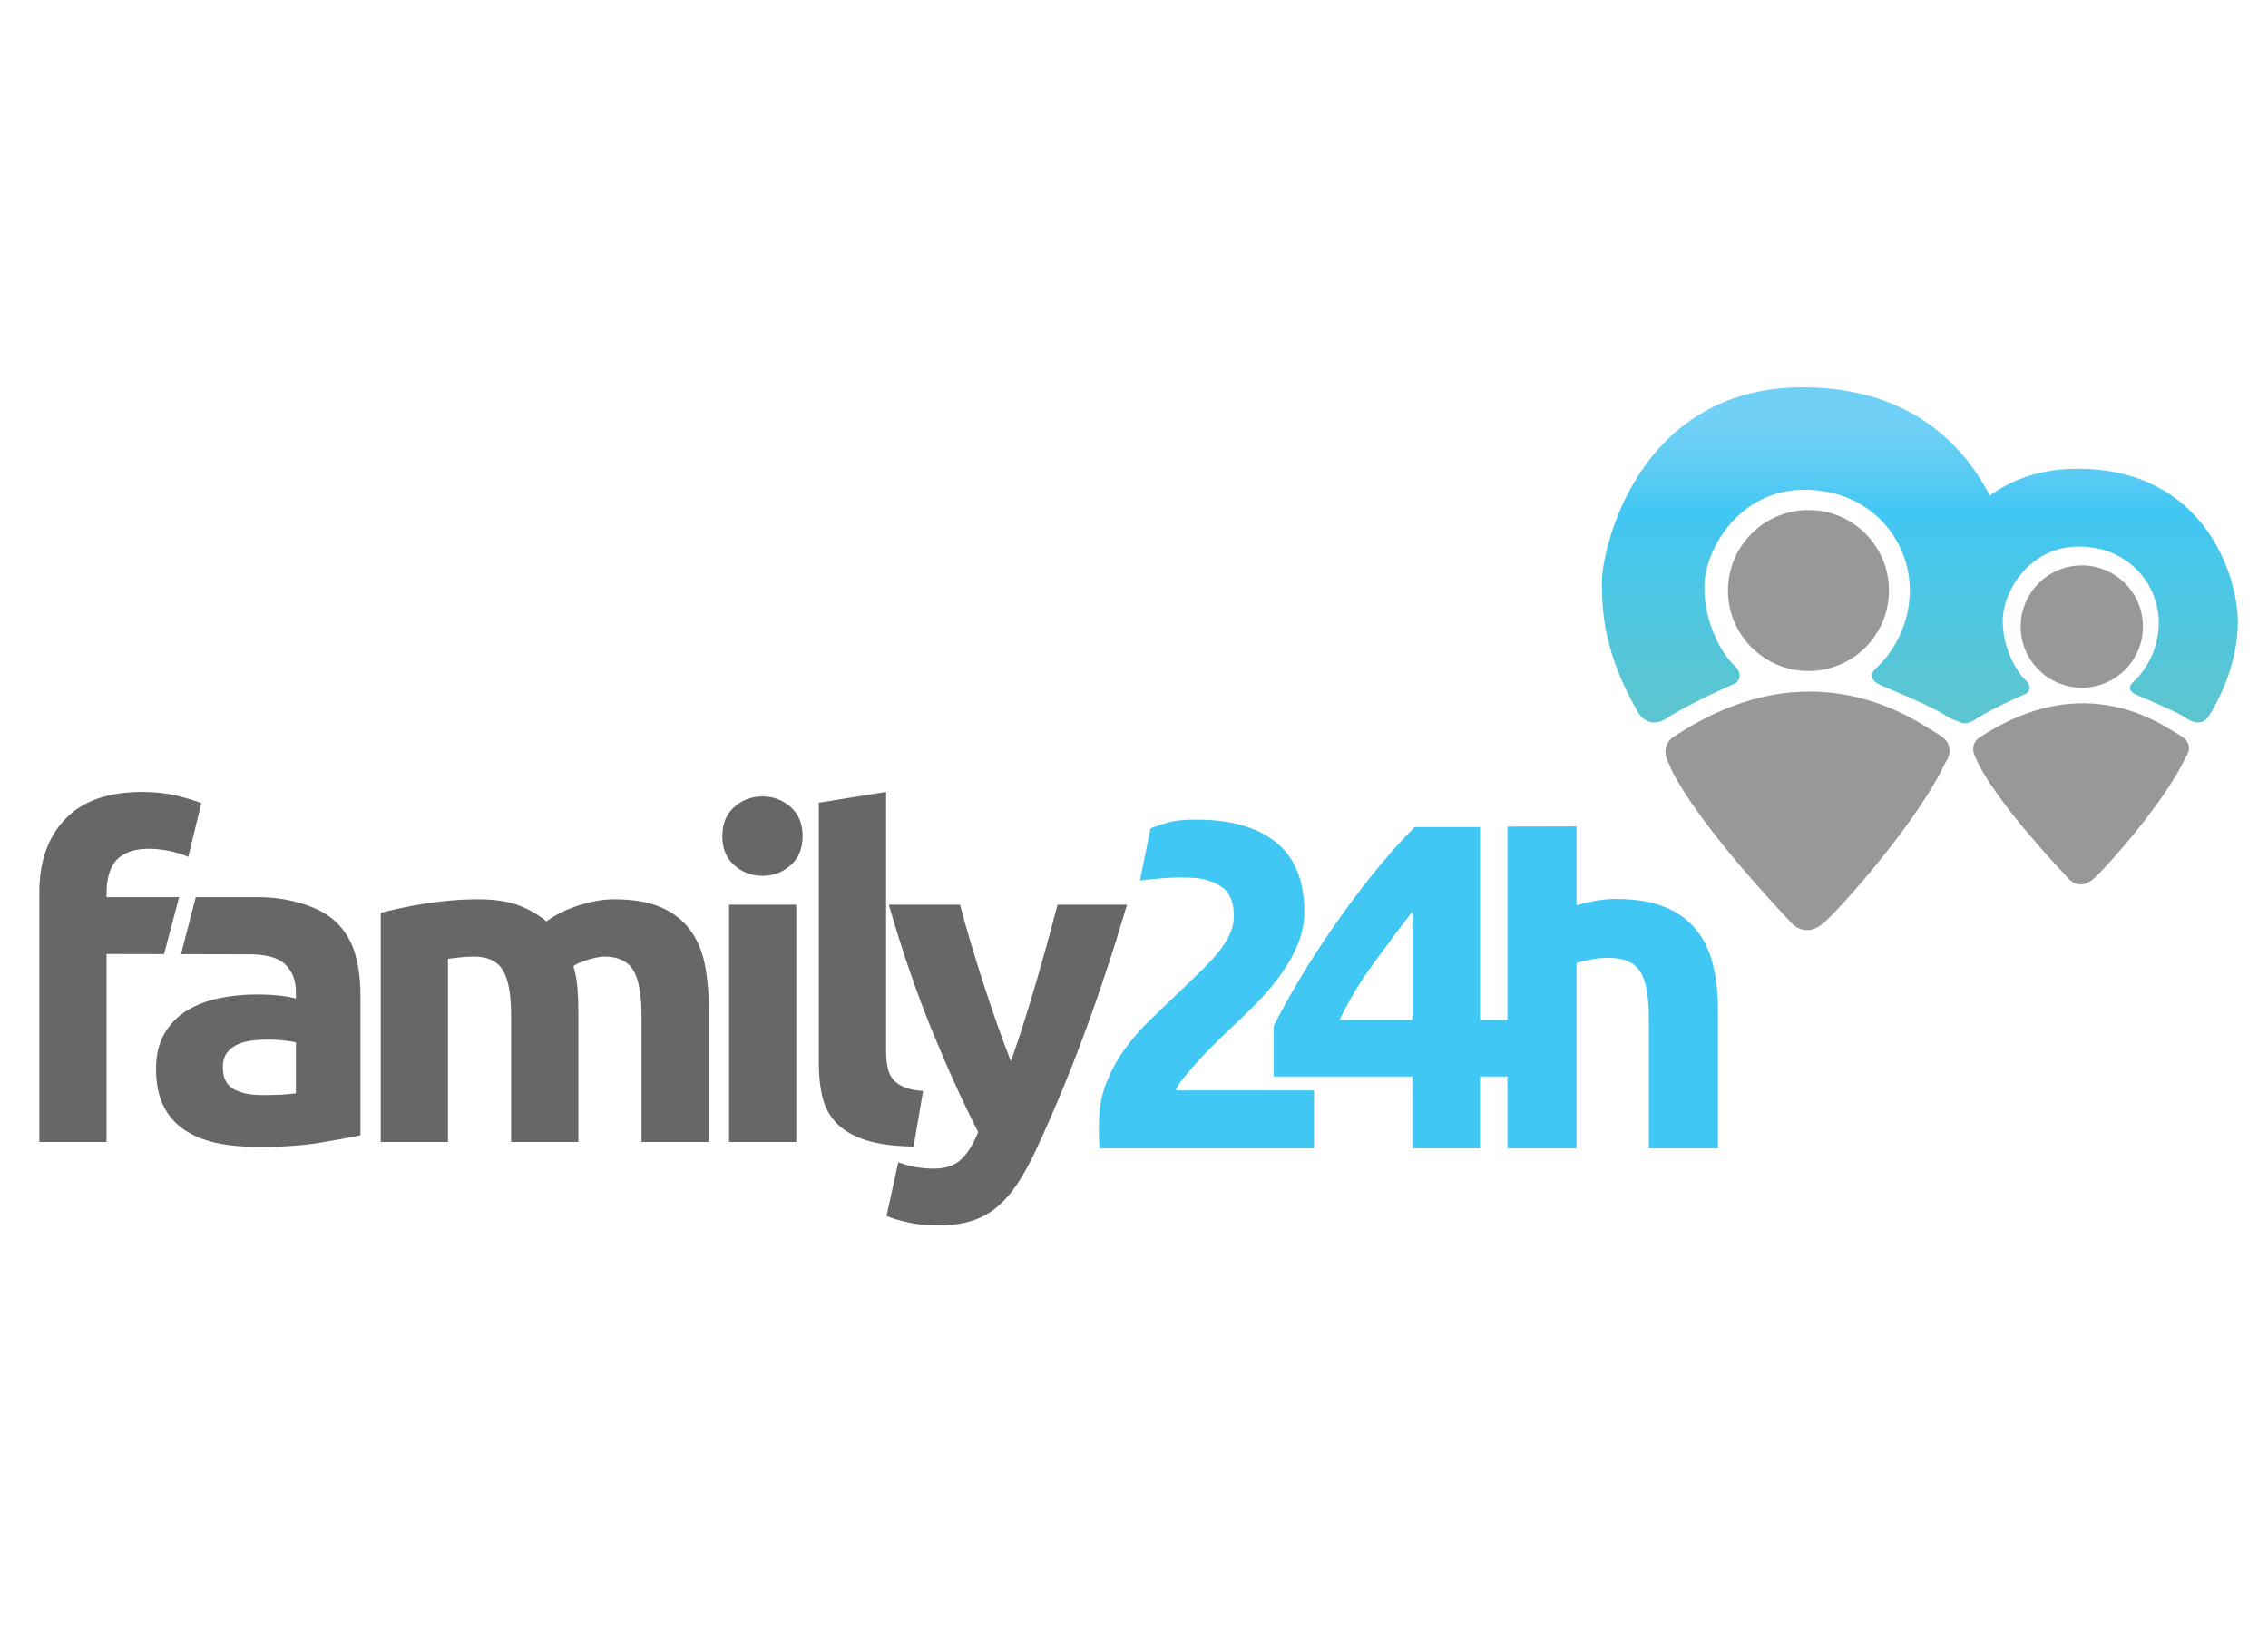
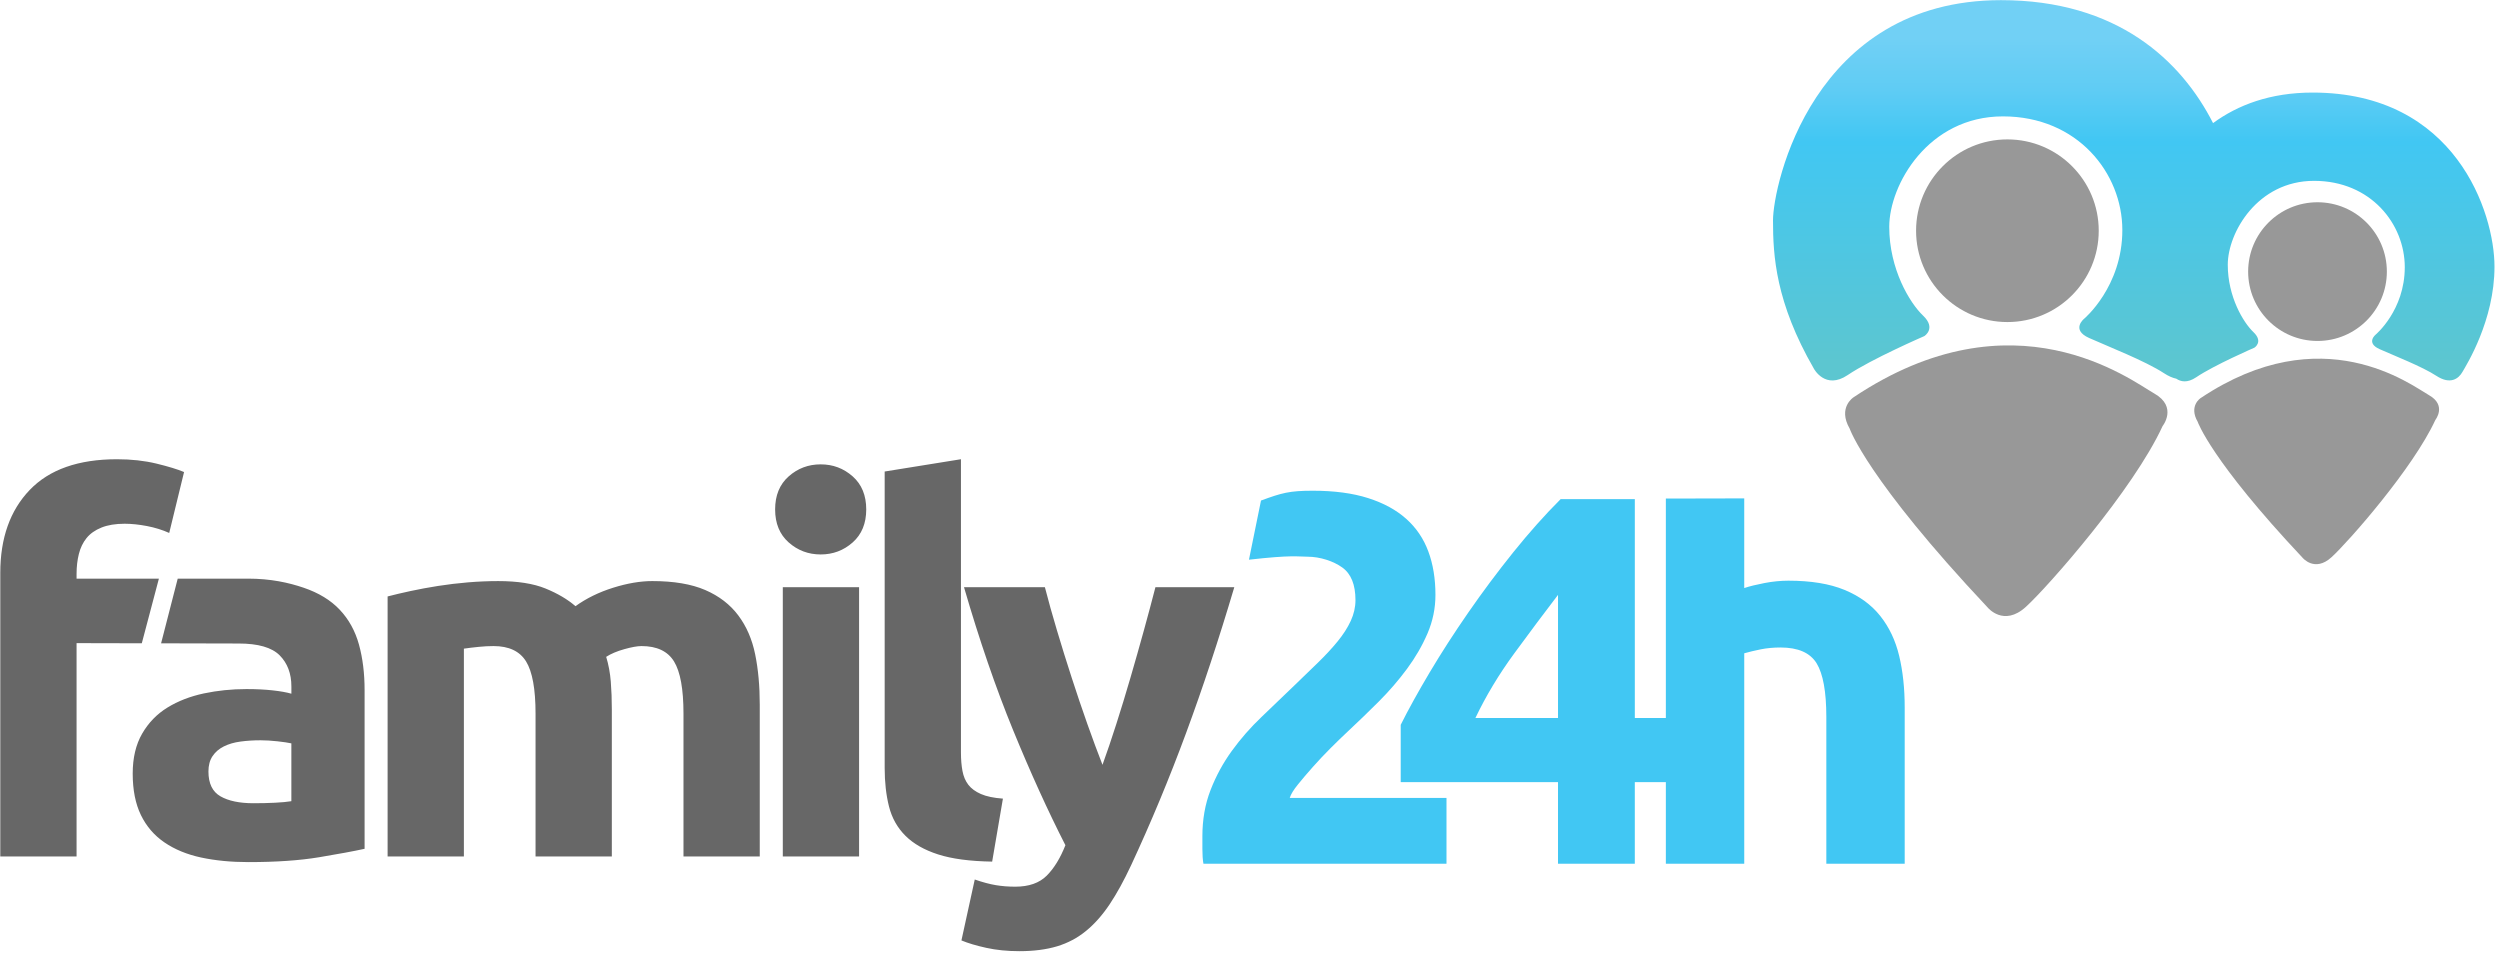
- <svg xmlns="http://www.w3.org/2000/svg" width="438.449" height="315" viewBox="185.445 154.14 438.449 315">
-   <path fill="#989898" d="M567.49 300.882s2.233 6.535 17.852 23.14c0 0 2.067 2.564 4.958-.08 2.894-2.647 13.88-15.12 17.687-23.387 0 0 1.98-2.48-1.075-4.213-3.06-1.736-18.18-13.387-38.925.494-.002 0-2.068 1.32-.496 4.046z" />
-   <circle fill="#989898" cx="587.902" cy="275.282" r="11.818" />
-   <path fill="#989898" d="M508.182 302.033s2.937 8.602 23.506 30.472c0 0 2.72 3.377 6.53-.104 3.81-3.482 18.28-19.913 23.288-30.797 0 0 2.61-3.266-1.414-5.55-4.027-2.286-23.94-17.63-51.258.653 0 0-2.72 1.733-.652 5.327z" />
-   <circle fill="#989898" cx="535.062" cy="268.316" r="15.562" />
-   <linearGradient id="a" gradientUnits="userSpaceOnUse" x1="531.649" y1="295.68" x2="531.649" y2="351.162" gradientTransform="matrix(1 0 0 -1 24.945 586.64)">
-     <stop offset="0" stop-color="#5CC6D0" />
-     <stop offset=".682" stop-color="#41C7F3" />
-     <stop offset=".841" stop-color="#5FCCF4" />
-     <stop offset="1" stop-color="#71D0F5" />
-   </linearGradient>
-   <path fill="url(#a)" d="M587.075 244.773c-7.23 0-12.758 2.118-16.97 5.203-5.448-10.696-16.34-20.95-36.133-20.95-32.103 0-38.85 31.56-38.85 37.543 0 5.985.434 13.928 6.965 25.25 0 0 1.933 3.68 5.767 1.088 4.03-2.722 13.06-6.64 13.06-6.64s2.068-1.305-.215-3.48c-2.288-2.177-5.77-7.944-5.77-15.13 0-7.183 6.64-18.826 19.37-18.826s20.35 9.685 20.35 19.37c0 9.687-6.53 15.13-6.53 15.13s-2.284 1.85.87 3.263c3.158 1.415 9.578 3.918 12.735 5.987.787.516 1.49.816 2.122.95.73.5 1.857.79 3.395-.248 3.056-2.068 9.916-5.042 9.916-5.042s1.57-.993-.166-2.645c-1.733-1.65-4.377-6.032-4.377-11.486s5.04-14.294 14.706-14.294c9.67 0 15.456 7.354 15.456 14.71 0 7.354-4.956 11.486-4.956 11.486s-1.737 1.405.66 2.48c2.396 1.072 7.27 2.974 9.667 4.543 2.397 1.57 3.8.495 4.46-.662.664-1.157 5.456-8.76 5.456-17.933 0-9.172-6.608-29.667-30.988-29.667z" />
-   <g fill="#41C7F3">
-     <path d="M405.82 324.373c7.42-.84 8.328-.513 9.94-.513 2.21 0 4.477.77 5.972 1.846 1.493 1.074 2.24 2.927 2.24 5.558 0 1.195-.27 2.376-.805 3.54-.54 1.167-1.287 2.33-2.242 3.497-.958 1.167-2.06 2.36-3.317 3.584-1.256 1.228-2.6 2.528-4.034 3.902-1.854 1.79-3.72 3.584-5.603 5.378-1.882 1.793-3.57 3.72-5.064 5.782-1.495 2.062-2.705 4.29-3.63 6.68-.93 2.39-1.39 5.018-1.39 7.89v2.148c0 1.018.058 1.854.178 2.512h41.417V364.97h-26.713c.18-.597.64-1.36 1.39-2.284.746-.927 1.6-1.93 2.555-3.002.956-1.078 1.955-2.136 3.004-3.187 1.044-1.045 2.016-1.986 2.912-2.822 1.73-1.614 3.496-3.316 5.29-5.108 1.792-1.794 3.407-3.662 4.84-5.605 1.436-1.94 2.6-3.958 3.497-6.048.897-2.095 1.342-4.276 1.342-6.545 0-2.748-.4-5.216-1.21-7.397-.805-2.18-2.06-4.034-3.763-5.555-1.703-1.525-3.87-2.706-6.5-3.542-2.628-.837-5.77-1.256-9.412-1.256-4.005 0-5.292.368-8.84 1.674l-2.052 10.08z" />
-     <path d="M516.62 340.768c-.626-2.63-1.704-4.9-3.228-6.815-1.52-1.91-3.556-3.39-6.096-4.438-2.54-1.044-5.724-1.567-9.55-1.567-1.312 0-2.672.134-4.076.402-1.405.27-2.556.554-3.452.854v-15.278l-13.356.03v37.39h-5.288V314.05h-12.64c-2.69 2.69-5.378 5.708-8.07 9.055-2.687 3.347-5.242 6.768-7.663 10.266-2.42 3.495-4.617 6.9-6.59 10.218-1.97 3.317-3.616 6.293-4.93 8.922v9.77h26.803v13.895h13.088V362.28h5.29v13.897h13.357V340.32c.837-.24 1.778-.465 2.823-.675 1.046-.207 2.166-.312 3.362-.312 2.99 0 5.035.896 6.143 2.688 1.103 1.795 1.66 4.843 1.66 9.146v25.012h13.354V349.55c.002-3.224-.312-6.153-.94-8.782zm-58.135 10.577H444.41c1.795-3.765 4.006-7.44 6.635-11.026 2.63-3.587 5.108-6.902 7.44-9.95v20.975z" />
+ <svg xmlns="http://www.w3.org/2000/svg" width="426" height="163" viewBox="0 0 426 163">
+   <defs>
+     <linearGradient x1="50.001%" y1="95.342%" x2="50.001%" y2="9.932%" id="a">
+       <stop stop-color="#5CC6D0" offset="0%" />
+       <stop stop-color="#41C7F3" offset="68.17%" />
+       <stop stop-color="#5FCCF4" offset="84.09%" />
+       <stop stop-color="#71D0F5" offset="100%" />
+     </linearGradient>
+   </defs>
+   <g fill="none" fill-rule="evenodd">
+     <g transform="translate(314 23)" fill="#989898">
+       <path d="M60.49 48.882s2.233 6.535 17.852 23.14c0 0 2.067 2.564 4.958-.08 2.894-2.647 13.88-15.12 17.687-23.387 0 0 1.98-2.48-1.075-4.213-3.06-1.736-18.18-13.387-38.925.494-.002 0-2.068 1.32-.496 4.046z" />
+       <circle cx="80.902" cy="23.282" r="11.818" />
+       <path d="M1.182 50.033s2.937 8.602 23.506 30.472c0 0 2.72 3.377 6.53-.104 3.81-3.482 18.28-19.913 23.288-30.797 0 0 2.61-3.266-1.414-5.55-4.027-2.286-23.94-17.63-51.258.653 0 0-2.72 1.733-.652 5.327z" />
+       <circle cx="28.062" cy="16.316" r="15.562" />
+     </g>
+     <path d="M44.417 126.143c-1.222 0-2.37.073-3.447.22-1.077.143-2.02.42-2.834.828-.816.41-1.453.96-1.92 1.657-.465.697-.696 1.57-.696 2.618 0 2.035.683 3.445 2.05 4.23 1.367.785 3.242 1.176 5.627 1.176 1.277 0 2.5-.027 3.665-.085 1.162-.058 2.093-.145 2.79-.262v-9.857c-.522-.115-1.307-.23-2.354-.348-1.05-.116-2.01-.175-2.88-.175z" />
+     <path d="M13.047 98.6v-.807c0-1.223.13-2.355.393-3.402.262-1.046.697-1.946 1.308-2.704.61-.756 1.452-1.35 2.53-1.787 1.075-.437 2.4-.655 3.97-.655 1.16 0 2.425.133 3.792.393 1.366.262 2.63.654 3.794 1.177l2.53-10.38c-1.105-.466-2.675-.944-4.71-1.44-2.036-.492-4.274-.74-6.716-.74-6.572 0-11.53 1.747-14.873 5.233C1.72 86.976.05 91.688.05 97.618v48.328h12.997V109.59l11.116.026 2.912-11.014H13.047zM57.893 103.9c-1.54-1.63-3.59-2.88-6.148-3.75-2.56-.872-5.64-1.55-9.478-1.55H30.283l-2.833 11.022 13.22.033c3.314 0 5.64.67 6.977 2.006 1.337 1.34 2.006 3.113 2.006 5.323v1.222c-.815-.233-1.876-.422-3.183-.567-1.308-.146-2.808-.22-4.493-.22-2.5 0-4.916.25-7.24.74-2.325.498-4.392 1.294-6.192 2.4-1.804 1.106-3.242 2.59-4.32 4.45-1.076 1.86-1.612 4.13-1.612 6.804 0 2.79.464 5.146 1.394 7.063.93 1.92 2.267 3.477 4.012 4.67 1.743 1.19 3.822 2.05 6.236 2.572 2.413.52 5.105.784 8.07.784 4.71 0 8.723-.276 12.04-.826 3.31-.553 5.9-1.03 7.762-1.44v-27.042c0-2.848-.32-5.436-.96-7.762-.644-2.325-1.734-4.302-3.275-5.93zm-8.242 32.623c-.697.117-1.628.204-2.79.262-1.166.058-2.386.086-3.665.086-2.385 0-4.26-.392-5.626-1.176-1.37-.784-2.052-2.194-2.052-4.23 0-1.047.232-1.92.698-2.617.466-.697 1.104-1.248 1.92-1.656.812-.407 1.756-.685 2.833-.828 1.075-.146 2.224-.22 3.445-.22.872 0 1.833.06 2.88.175 1.046.117 1.83.234 2.354.35v9.857zM125.8 104.86c-1.395-1.86-3.272-3.302-5.627-4.32-2.355-1.016-5.364-1.524-9.028-1.524-2.036 0-4.26.38-6.672 1.135-2.414.757-4.552 1.804-6.412 3.142-1.337-1.163-3.038-2.165-5.102-3.01-2.065-.843-4.754-1.266-8.068-1.266-1.688 0-3.4.073-5.146.218-1.746.146-3.446.35-5.104.61-1.658.262-3.23.554-4.71.873-1.483.32-2.777.626-3.883.916v44.312h12.998V110.53c.814-.117 1.657-.22 2.53-.305.87-.09 1.714-.134 2.528-.134 2.616 0 4.463.874 5.54 2.617 1.074 1.747 1.614 4.712 1.614 8.898v24.338h12.998v-25.037c0-1.686-.058-3.27-.176-4.753s-.38-2.894-.786-4.23c.814-.524 1.846-.96 3.098-1.31 1.25-.35 2.222-.523 2.92-.523 2.618 0 4.463.873 5.54 2.616 1.075 1.746 1.614 4.712 1.614 8.897v24.337h12.997v-25.904c0-3.14-.262-5.99-.785-8.55-.522-2.557-1.48-4.765-2.878-6.627zM145.296 81.176c-1.542-1.365-3.358-2.05-5.452-2.05-2.093 0-3.913.685-5.453 2.05-1.54 1.367-2.31 3.242-2.31 5.627s.77 4.26 2.31 5.626c1.54 1.366 3.36 2.05 5.454 2.05s3.91-.684 5.452-2.05c1.54-1.367 2.31-3.242 2.31-5.627s-.77-4.26-2.31-5.627zM133.39 100.06h12.997v45.885H133.39zM170.897 136.086c-1.57-.115-2.82-.377-3.75-.786-.93-.406-1.644-.93-2.137-1.568-.495-.64-.83-1.426-1.004-2.356-.175-.93-.26-1.977-.26-3.14V78.252l-12.998 2.095v50.504c0 2.443.247 4.64.74 6.588.493 1.948 1.425 3.606 2.792 4.97 1.366 1.367 3.227 2.43 5.582 3.186 2.355.756 5.42 1.163 9.202 1.223l1.833-10.734z" fill="#676767" />
+     <path d="M196.884 100.06c-.583 2.27-1.24 4.726-1.97 7.37-.73 2.647-1.49 5.323-2.276 8.023-.79 2.706-1.59 5.34-2.41 7.897-.818 2.558-1.606 4.884-2.363 6.977-.817-2.094-1.68-4.42-2.587-6.977-.904-2.558-1.795-5.19-2.67-7.897-.876-2.7-1.71-5.377-2.498-8.022-.79-2.645-1.476-5.102-2.06-7.37h-13.783c2.617 9.015 5.41 17.14 8.375 24.38 2.968 7.24 5.936 13.77 8.904 19.583-.874 2.21-1.936 3.938-3.186 5.19-1.252 1.25-3.04 1.877-5.366 1.877-1.165 0-2.27-.088-3.318-.263-1.047-.176-2.24-.495-3.578-.96l-2.27 10.38c1.11.466 2.52.888 4.238 1.266 1.716.378 3.595.566 5.636.566 2.444 0 4.583-.278 6.42-.828 1.834-.554 3.478-1.425 4.935-2.62 1.456-1.188 2.795-2.703 4.02-4.53 1.223-1.834 2.447-4.06 3.67-6.676 3.38-7.27 6.5-14.77 9.357-22.506 2.855-7.732 5.596-16.02 8.22-24.86h-13.44z" fill="#676767" />
+     <g>
+       <path d="M190.075 15.773c-7.23 0-12.758 2.118-16.97 5.203C167.656 10.28 156.764.026 136.97.026c-32.103 0-38.85 31.56-38.85 37.543 0 5.985.434 13.928 6.965 25.25 0 0 1.933 3.68 5.767 1.088 4.03-2.722 13.06-6.64 13.06-6.64s2.068-1.305-.215-3.48c-2.288-2.177-5.77-7.944-5.77-15.13 0-7.183 6.64-18.826 19.37-18.826s20.35 9.685 20.35 19.37c0 9.687-6.53 15.13-6.53 15.13s-2.284 1.85.87 3.263c3.158 1.415 9.578 3.918 12.735 5.987.787.516 1.49.816 2.122.95.73.5 1.857.79 3.395-.248 3.056-2.068 9.916-5.042 9.916-5.042s1.57-.993-.166-2.645c-1.733-1.65-4.377-6.032-4.377-11.486 0-5.453 5.04-14.294 14.706-14.294 9.67 0 15.456 7.354 15.456 14.71 0 7.354-4.956 11.486-4.956 11.486s-1.737 1.405.66 2.48c2.396 1.072 7.27 2.974 9.667 4.543 2.397 1.57 3.8.495 4.46-.662.664-1.157 5.456-8.76 5.456-17.933 0-9.172-6.608-29.667-30.988-29.667z" fill="url(#a)" transform="translate(204)" />
+       <g fill="#41C7F3">
+         <path d="M212.82 95.373c7.42-.84 8.328-.513 9.94-.513 2.21 0 4.477.77 5.972 1.846 1.493 1.074 2.24 2.927 2.24 5.558 0 1.195-.27 2.376-.805 3.54-.54 1.167-1.287 2.33-2.242 3.497-.958 1.167-2.06 2.36-3.317 3.584-1.256 1.228-2.6 2.528-4.034 3.902-1.854 1.79-3.72 3.584-5.603 5.378-1.882 1.793-3.57 3.72-5.064 5.782-1.495 2.062-2.705 4.29-3.63 6.68-.93 2.39-1.39 5.018-1.39 7.89v2.148c0 1.018.058 1.854.178 2.512h41.417V135.97h-26.713c.18-.597.64-1.36 1.39-2.284.746-.927 1.6-1.93 2.555-3.002.956-1.078 1.955-2.136 3.004-3.187 1.044-1.045 2.016-1.986 2.912-2.822 1.73-1.614 3.496-3.316 5.29-5.108 1.792-1.794 3.407-3.662 4.84-5.605 1.436-1.94 2.6-3.958 3.497-6.048.897-2.095 1.342-4.276 1.342-6.545 0-2.748-.4-5.216-1.21-7.397-.805-2.18-2.06-4.034-3.763-5.555-1.703-1.525-3.87-2.706-6.5-3.542-2.628-.837-5.77-1.256-9.412-1.256-4.005 0-5.292.368-8.84 1.674l-2.052 10.08z" />
+         <path d="M323.62 111.768c-.626-2.63-1.704-4.9-3.228-6.815-1.52-1.91-3.556-3.39-6.096-4.438-2.54-1.044-5.724-1.567-9.55-1.567-1.312 0-2.672.134-4.076.402-1.405.27-2.556.554-3.452.854V84.926l-13.356.03v37.39h-5.288V85.05h-12.64c-2.69 2.69-5.378 5.708-8.07 9.055-2.687 3.347-5.242 6.768-7.663 10.266-2.42 3.495-4.617 6.9-6.59 10.218-1.97 3.317-3.616 6.293-4.93 8.922v9.77h26.803v13.895h13.088V133.28h5.29v13.897h13.357V111.32c.837-.24 1.778-.465 2.823-.675 1.046-.207 2.166-.312 3.362-.312 2.99 0 5.035.896 6.143 2.688 1.103 1.795 1.66 4.843 1.66 9.146v25.012h13.354V120.55c.002-3.224-.312-6.153-.94-8.782zm-58.135 10.577H251.41c1.795-3.765 4.006-7.44 6.635-11.026 2.63-3.587 5.108-6.902 7.44-9.95v20.975z" />
+       </g>
+     </g>
  </g>
-   <path fill="none" d="M237.417 355.143c-1.222 0-2.37.073-3.447.22-1.077.143-2.02.42-2.834.828-.816.41-1.453.96-1.92 1.657-.465.697-.696 1.57-.696 2.618 0 2.035.683 3.445 2.05 4.23 1.367.785 3.242 1.176 5.627 1.176 1.277 0 2.5-.027 3.665-.085 1.162-.058 2.093-.145 2.79-.262v-9.857c-.522-.115-1.307-.23-2.354-.348-1.05-.116-2.01-.175-2.88-.175z" />
-   <path fill="#676767" d="M206.047 327.6v-.807c0-1.223.13-2.355.393-3.402s.697-1.946 1.308-2.704c.61-.756 1.452-1.35 2.53-1.787 1.075-.437 2.4-.655 3.97-.655 1.16 0 2.425.133 3.792.393 1.366.262 2.63.654 3.794 1.177l2.53-10.38c-1.105-.466-2.675-.944-4.71-1.44-2.036-.492-4.274-.74-6.716-.74-6.572 0-11.53 1.747-14.873 5.233-3.345 3.488-5.016 8.2-5.016 14.13v48.328h12.997V338.59l11.116.026 2.912-11.014h-14.028zM250.893 332.9c-1.54-1.63-3.59-2.88-6.148-3.75-2.56-.872-5.64-1.55-9.478-1.55h-11.984l-2.833 11.022 13.22.033c3.314 0 5.64.67 6.977 2.006 1.337 1.34 2.006 3.113 2.006 5.323v1.222c-.815-.233-1.876-.422-3.183-.567-1.308-.146-2.808-.22-4.493-.22-2.5 0-4.916.25-7.24.74-2.325.498-4.392 1.294-6.192 2.4-1.804 1.106-3.242 2.59-4.32 4.45s-1.612 4.13-1.612 6.804c0 2.79.464 5.146 1.394 7.063.93 1.92 2.267 3.477 4.012 4.67 1.743 1.19 3.822 2.05 6.236 2.572 2.413.52 5.105.784 8.07.784 4.71 0 8.723-.276 12.04-.826 3.31-.553 5.9-1.03 7.762-1.44v-27.042c0-2.848-.32-5.436-.96-7.762-.644-2.325-1.734-4.302-3.275-5.93zm-8.242 32.623c-.697.117-1.628.204-2.79.262-1.166.058-2.386.086-3.665.086-2.385 0-4.26-.392-5.626-1.176-1.37-.784-2.052-2.194-2.052-4.23 0-1.047.232-1.92.698-2.617.466-.697 1.104-1.248 1.92-1.656.812-.407 1.756-.685 2.833-.828 1.075-.146 2.224-.22 3.445-.22.872 0 1.833.06 2.88.175 1.046.117 1.83.234 2.354.35v9.857zM318.8 333.86c-1.395-1.86-3.272-3.302-5.627-4.32-2.355-1.016-5.364-1.524-9.028-1.524-2.036 0-4.26.38-6.672 1.135-2.414.757-4.552 1.804-6.412 3.142-1.337-1.163-3.038-2.165-5.102-3.01-2.065-.843-4.754-1.266-8.068-1.266-1.688 0-3.4.073-5.146.218-1.746.146-3.446.35-5.104.61-1.658.262-3.23.554-4.71.873-1.483.32-2.777.626-3.883.916v44.312h12.998V339.53c.814-.117 1.657-.22 2.53-.305.87-.09 1.714-.134 2.528-.134 2.616 0 4.463.874 5.54 2.617 1.074 1.747 1.614 4.712 1.614 8.898v24.338h12.998v-25.037c0-1.686-.058-3.27-.176-4.753s-.38-2.894-.786-4.23c.814-.524 1.846-.96 3.098-1.31 1.25-.35 2.222-.523 2.92-.523 2.618 0 4.463.873 5.54 2.616 1.075 1.746 1.614 4.712 1.614 8.897v24.337h12.997v-25.904c0-3.14-.262-5.99-.785-8.55-.522-2.557-1.48-4.765-2.878-6.627zM338.296 310.176c-1.542-1.365-3.358-2.05-5.452-2.05-2.093 0-3.913.685-5.453 2.05-1.54 1.367-2.31 3.242-2.31 5.627s.77 4.26 2.31 5.626c1.54 1.366 3.36 2.05 5.454 2.05s3.91-.684 5.452-2.05c1.54-1.367 2.31-3.242 2.31-5.627s-.77-4.26-2.31-5.627zM326.39 329.06h12.997v45.885H326.39zM363.897 365.086c-1.57-.115-2.82-.377-3.75-.786-.93-.406-1.644-.93-2.137-1.568-.495-.64-.83-1.426-1.004-2.356-.175-.93-.26-1.977-.26-3.14v-49.983l-12.998 2.095v50.504c0 2.443.247 4.64.74 6.588.493 1.948 1.425 3.606 2.792 4.97 1.366 1.367 3.227 2.43 5.582 3.186 2.355.756 5.42 1.163 9.202 1.223l1.833-10.734z" />
-   <path fill="#676767" d="M389.884 329.06c-.583 2.27-1.24 4.726-1.97 7.37-.73 2.647-1.49 5.323-2.276 8.023-.79 2.706-1.59 5.34-2.41 7.897-.818 2.558-1.606 4.884-2.363 6.977-.817-2.094-1.68-4.42-2.587-6.977-.904-2.558-1.795-5.19-2.67-7.897-.876-2.7-1.71-5.377-2.498-8.022-.79-2.645-1.476-5.102-2.06-7.37h-13.783c2.617 9.015 5.41 17.14 8.375 24.38 2.968 7.24 5.936 13.77 8.904 19.583-.874 2.21-1.936 3.938-3.186 5.19-1.252 1.25-3.04 1.877-5.366 1.877-1.165 0-2.27-.088-3.318-.263-1.047-.176-2.24-.495-3.578-.96l-2.27 10.38c1.11.466 2.52.888 4.238 1.266 1.716.378 3.595.566 5.636.566 2.444 0 4.583-.278 6.42-.828 1.834-.554 3.478-1.425 4.935-2.62 1.456-1.188 2.795-2.703 4.02-4.53 1.223-1.834 2.447-4.06 3.67-6.676 3.38-7.27 6.5-14.77 9.357-22.506 2.855-7.732 5.596-16.02 8.22-24.86h-13.44z" />
</svg>
